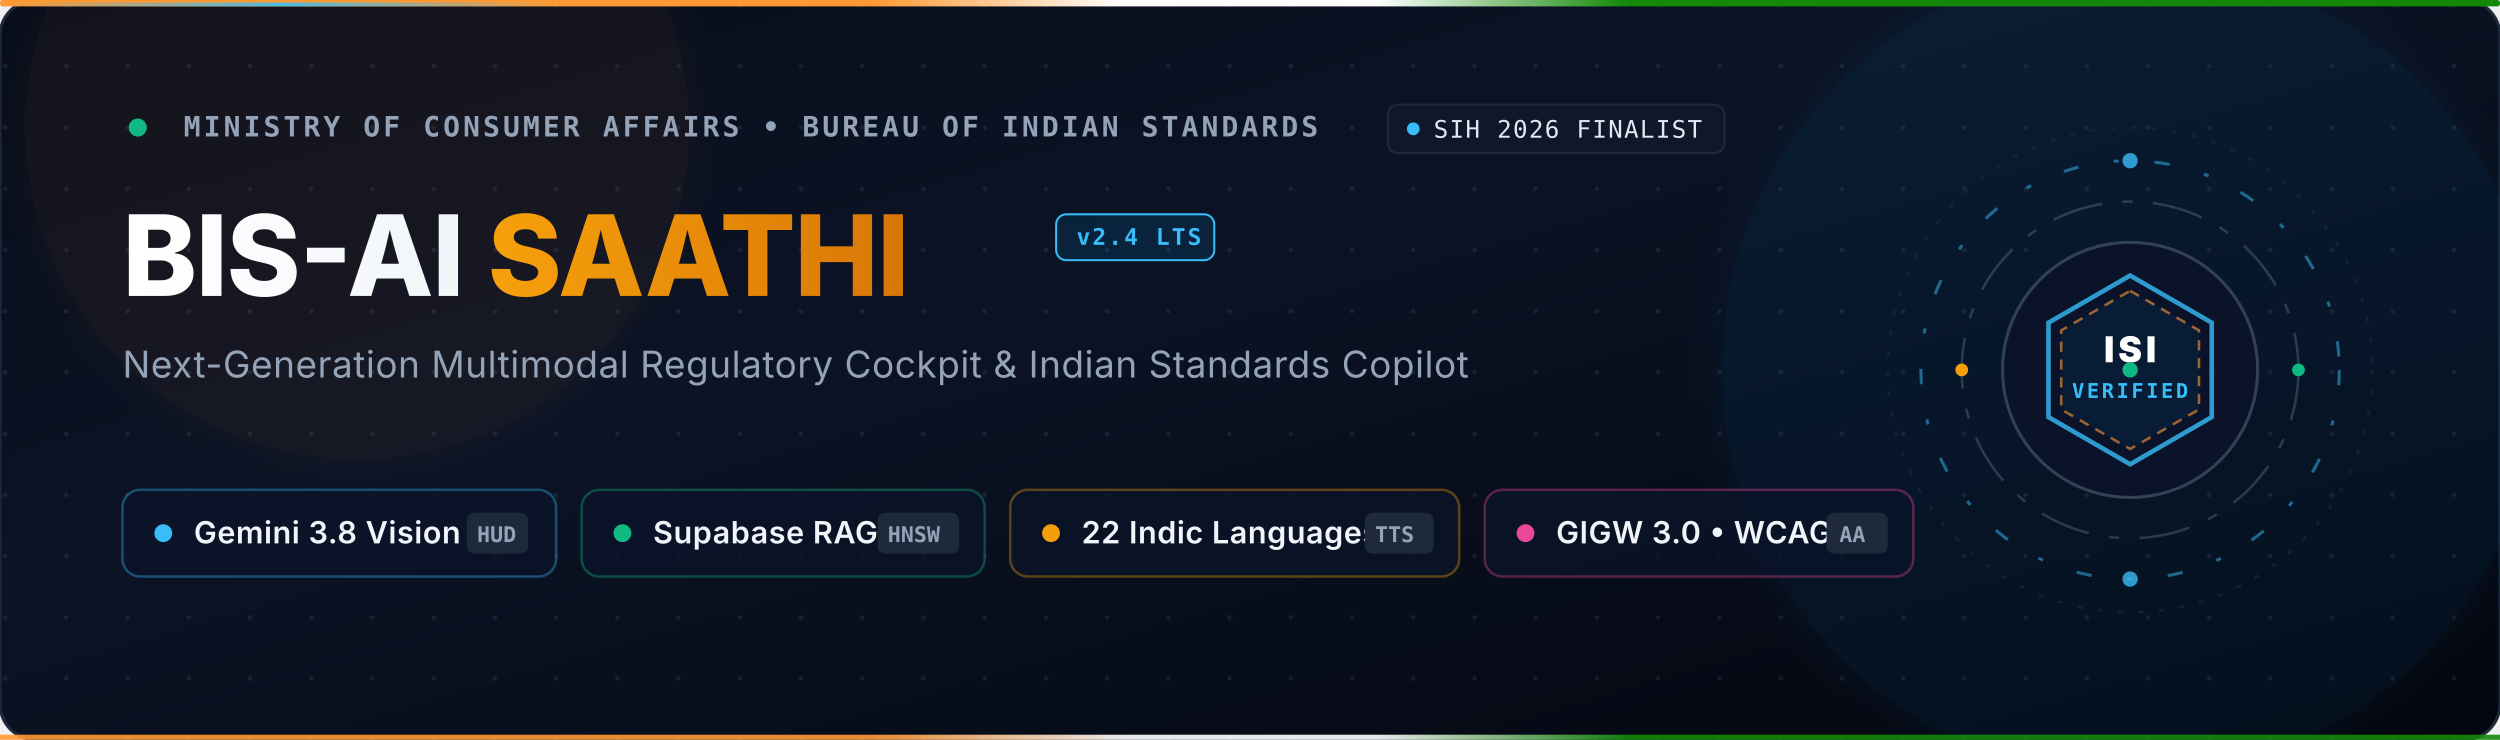
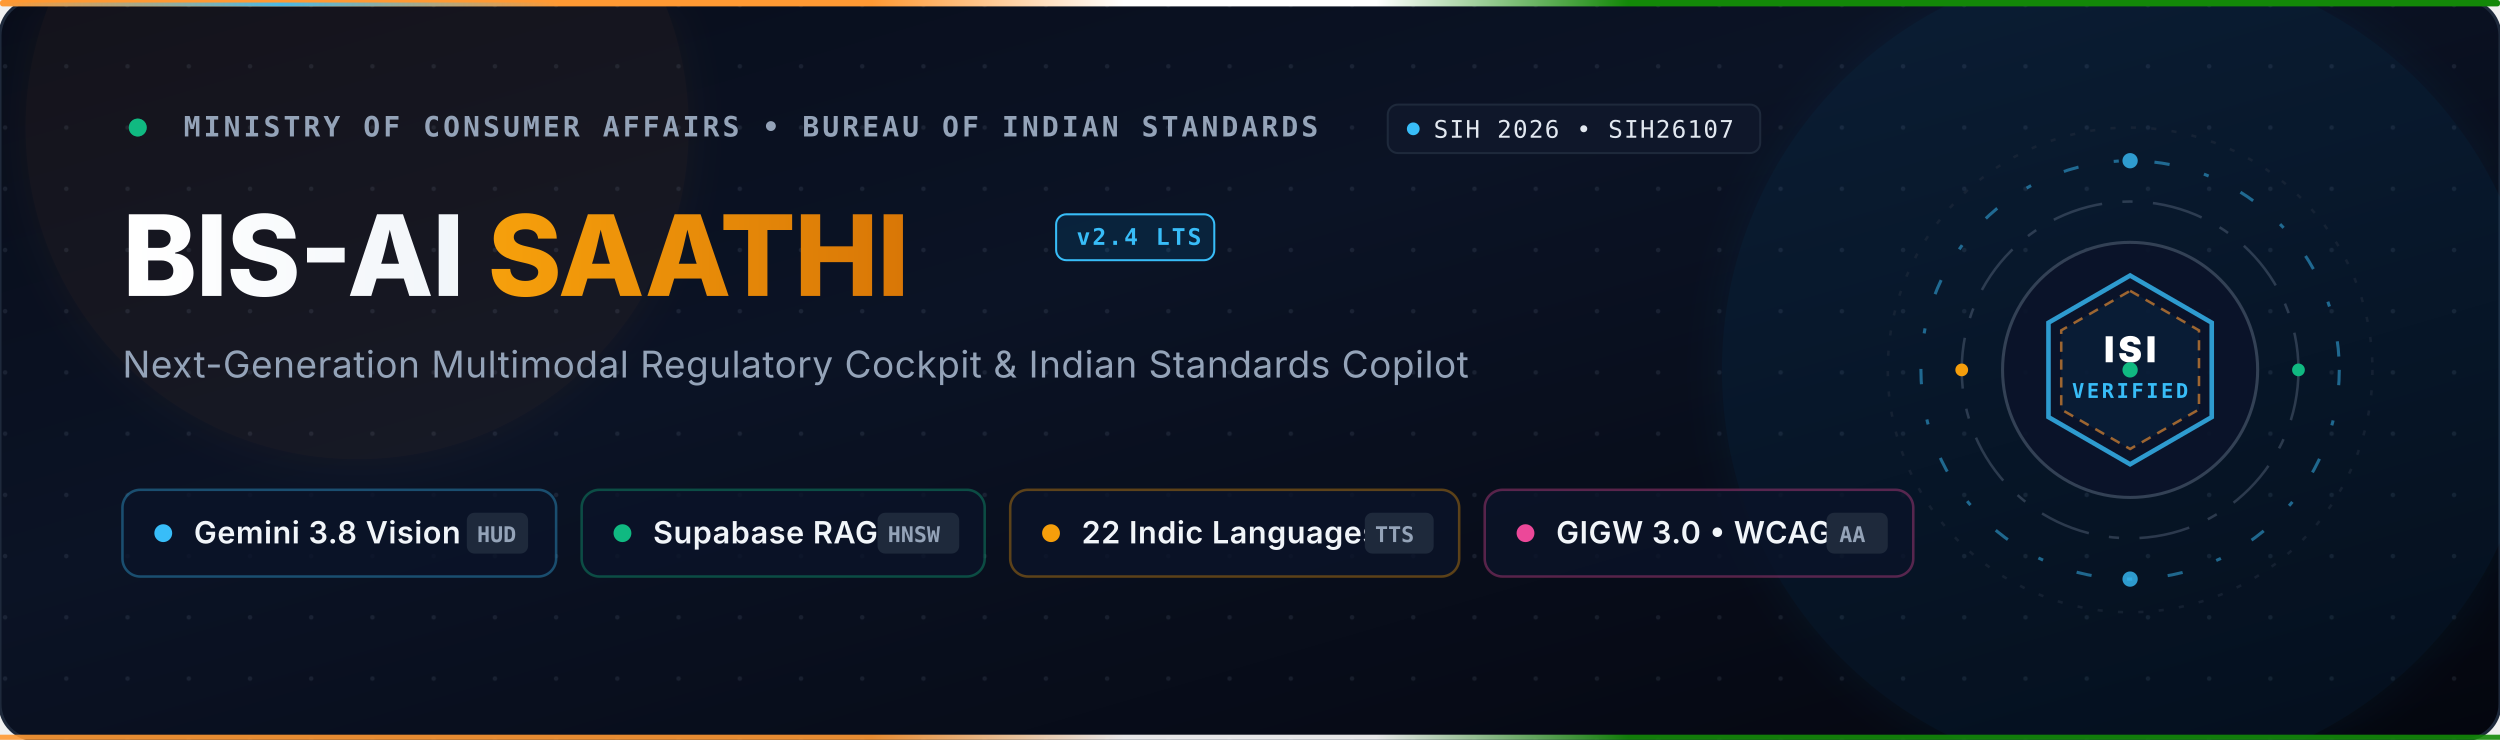
<svg xmlns="http://www.w3.org/2000/svg" viewBox="0 0 980 290" width="100%" height="290">
  <defs>
    <linearGradient id="canvasGrad" x1="0%" y1="0%" x2="100%" y2="100%">
      <stop offset="0%" stop-color="#080D1A" />
      <stop offset="40%" stop-color="#0B1325" />
      <stop offset="100%" stop-color="#04060E" />
    </linearGradient>
    <linearGradient id="metallicTitle" x1="0%" y1="0%" x2="100%" y2="0%">
      <stop offset="0%" stop-color="#FFFFFF" />
      <stop offset="45%" stop-color="#F1F5F9" />
      <stop offset="70%" stop-color="#CBD5E1" />
      <stop offset="100%" stop-color="#94A3B8" />
    </linearGradient>
    <linearGradient id="goldAccent" x1="0%" y1="0%" x2="100%" y2="0%">
      <stop offset="0%" stop-color="#FFB020" />
      <stop offset="50%" stop-color="#F59E0B" />
      <stop offset="100%" stop-color="#D97706" />
    </linearGradient>
    <linearGradient id="sheenSweep" x1="0%" y1="0%" x2="100%" y2="0%">
      <stop offset="0%" stop-color="#38BDF8" stop-opacity="0" />
      <stop offset="50%" stop-color="#38BDF8" stop-opacity="0.9" />
      <stop offset="100%" stop-color="#38BDF8" stop-opacity="0" />
    </linearGradient>
    <linearGradient id="tricolorHairline" x1="0%" y1="0%" x2="100%" y2="0%">
      <stop offset="0%" stop-color="#FF9933" />
      <stop offset="35%" stop-color="#FF9933" />
      <stop offset="45%" stop-color="#FFFFFF" />
      <stop offset="55%" stop-color="#FFFFFF" />
      <stop offset="65%" stop-color="#138808" />
      <stop offset="100%" stop-color="#138808" />
    </linearGradient>
    <pattern id="dotMatrix" width="24" height="24" patternUnits="userSpaceOnUse">
      <circle cx="2" cy="2" r="0.9" fill="#94A3B8" fill-opacity="0.12" />
    </pattern>
    <filter id="softGlow" x="-20%" y="-20%" width="140%" height="140%">
      <feGaussianBlur stdDeviation="8" result="blur" />
      <feComposite in="SourceGraphic" in2="blur" operator="over" />
    </filter>
    <filter id="badgeGlow" x="-20%" y="-20%" width="140%" height="140%">
      <feGaussianBlur stdDeviation="4" result="blur" />
      <feComposite in="SourceGraphic" in2="blur" operator="over" />
    </filter>
  </defs>
  <style>
    @keyframes spinClockwise {
      from { transform: rotate(0deg); }
      to { transform: rotate(360deg); }
    }
    @keyframes spinCounter {
      from { transform: rotate(360deg); }
      to { transform: rotate(0deg); }
    }
    @keyframes pulseAura {
      0%, 100% { opacity: 0.25; transform: scale(0.98); }
      50% { opacity: 0.55; transform: scale(1.02); }
    }
    @keyframes pingDot {
      0% { r: 3.5px; opacity: 1; }
      75%, 100% { r: 10px; opacity: 0; }
    }
    @keyframes sweepBeam {
      0% { transform: translateX(-300px); opacity: 0; }
      20% { opacity: 0.8; }
      80% { opacity: 0.8; }
      100% { transform: translateX(1100px); opacity: 0; }
    }
    @keyframes subtleBreathe {
      0%, 100% { opacity: 0.85; }
      50% { opacity: 1; filter: drop-shadow(0 0 10px rgba(56, 189, 248, 0.4)); }
    }
    .spin-cw {
      animation: spinClockwise 32s linear infinite;
      transform-origin: 835px 145px;
    }
    .spin-ccw {
      animation: spinCounter 24s linear infinite;
      transform-origin: 835px 145px;
    }
    .laser-line {
      animation: sweepBeam 5s cubic-bezier(0.4, 0, 0.2, 1) infinite;
    }
    .font-sans {
      font-family: -apple-system, BlinkMacSystemFont, "Segoe UI", "Inter", Roboto, Helvetica, Arial, sans-serif;
    }
    .font-mono {
      font-family: "JetBrains Mono", "SF Mono", "Fira Code", Menlo, monospace;
    }
  </style>
  <rect width="980" height="290" rx="14" fill="url(#canvasGrad)" stroke="#1E293B" stroke-width="1.2" />
  <rect width="980" height="290" rx="14" fill="url(#dotMatrix)" />
  <circle cx="835" cy="145" r="160" fill="#0284C7" opacity="0.08" filter="url(#softGlow)" />
  <circle cx="140" cy="50" r="130" fill="#FF9933" opacity="0.05" filter="url(#softGlow)" />
  <rect x="0" y="0" width="980" height="2.5" rx="1" fill="url(#tricolorHairline)" />
  <rect class="laser-line" x="0" y="1" width="220" height="1.5" fill="url(#sheenSweep)" />
  <g transform="translate(48, 44)">
    <circle cx="6" cy="6" r="3.5" fill="#10B981" />
    <circle cx="6" cy="6" r="3.5" fill="#10B981" opacity="0.6">
      <animate attributeName="r" values="3.5;10;3.5" dur="2.4s" repeatCount="indefinite" />
      <animate attributeName="opacity" values="0.7;0;0.7" dur="2.4s" repeatCount="indefinite" />
    </circle>
    <text x="24" y="9.5" fill="#94A3B8" class="font-mono" font-size="11" font-weight="600" letter-spacing="1.2">
      MINISTRY OF CONSUMER AFFAIRS • BUREAU OF INDIAN STANDARDS
    </text>
-     <rect x="496" y="-3" width="132" height="19" rx="4" fill="#0F172A" stroke="#1E293B" stroke-width="0.8" />
+     <rect x="496" y="-3" width="146" height="19" rx="4" fill="#0F172A" stroke="#1E293B" stroke-width="0.8" />
    <circle cx="506" cy="6.5" r="2.5" fill="#38BDF8" />
    <text x="514" y="10" fill="#E2E8F0" class="font-mono" font-size="9.5" font-weight="500" letter-spacing="0.5">
-       SIH 2026 FINALIST
+       SIH 2026 • SIH26107
    </text>
  </g>
  <g transform="translate(48, 116)">
    <text class="font-sans" x="0" y="0" font-size="44" font-weight="800" fill="url(#metallicTitle)" letter-spacing="-0.5">
      BIS-AI <tspan fill="url(#goldAccent)">SAATHI</tspan>
    </text>
    <rect x="366" y="-32" width="62" height="18" rx="4" fill="#0284C7" fill-opacity="0.15" stroke="#38BDF8" stroke-width="0.8" />
    <text x="374" y="-20" fill="#38BDF8" class="font-mono" font-size="9" font-weight="700" letter-spacing="0.8">
      v2.4 LTS
    </text>
  </g>
  <g transform="translate(48, 148)">
    <text class="font-sans" x="0" y="0" font-size="14.5" fill="#94A3B8" font-weight="400" letter-spacing="0.2">
      Next-Generation Multimodal Regulatory Cockpit &amp; Indian Standards Copilot
    </text>
  </g>
  <g transform="translate(48, 192)">
    <rect x="0" y="0" width="170" height="34" rx="7" fill="#0B1329" fill-opacity="0.8" stroke="#38BDF8" stroke-width="1" stroke-opacity="0.35" />
    <circle cx="16" cy="17" r="3.5" fill="#38BDF8" />
    <text x="28" y="21" fill="#F1F5F9" class="font-sans" font-size="12" font-weight="600" letter-spacing="0.2">Gemini 3.8 Vision</text>
    <rect x="135" y="9" width="24" height="16" rx="3" fill="#1E293B" />
    <text x="139" y="20.5" fill="#94A3B8" class="font-mono" font-size="8.5" font-weight="600">HUD</text>
    <rect x="180" y="0" width="158" height="34" rx="7" fill="#0B1329" fill-opacity="0.8" stroke="#10B981" stroke-width="1" stroke-opacity="0.35" />
    <circle cx="196" cy="17" r="3.5" fill="#10B981" />
    <text x="208" y="21" fill="#F1F5F9" class="font-sans" font-size="12" font-weight="600" letter-spacing="0.2">Supabase RAG</text>
    <rect x="296" y="9" width="32" height="16" rx="3" fill="#1E293B" />
    <text x="300" y="20.5" fill="#94A3B8" class="font-mono" font-size="8.5" font-weight="600">HNSW</text>
    <rect x="348" y="0" width="176" height="34" rx="7" fill="#0B1329" fill-opacity="0.8" stroke="#F59E0B" stroke-width="1" stroke-opacity="0.35" />
    <circle cx="364" cy="17" r="3.5" fill="#F59E0B" />
    <text x="376" y="21" fill="#F1F5F9" class="font-sans" font-size="12" font-weight="600" letter-spacing="0.2">22 Indic Languages</text>
    <rect x="487" y="9" width="27" height="16" rx="3" fill="#1E293B" />
    <text x="491" y="20.5" fill="#94A3B8" class="font-mono" font-size="8.5" font-weight="600">TTS</text>
    <rect x="534" y="0" width="168" height="34" rx="7" fill="#0B1329" fill-opacity="0.8" stroke="#EC4899" stroke-width="1" stroke-opacity="0.35" />
    <circle cx="550" cy="17" r="3.5" fill="#EC4899" />
    <text x="562" y="21" fill="#F1F5F9" class="font-sans" font-size="12" font-weight="600" letter-spacing="0.2">GIGW 3.0 • WCAG</text>
    <rect x="668" y="9" width="24" height="16" rx="3" fill="#1E293B" />
    <text x="673" y="20.5" fill="#94A3B8" class="font-mono" font-size="8.5" font-weight="600">AA</text>
  </g>
  <g id="regulatoryOrbitalCenter" transform="translate(0, 0)">
    <circle cx="835" cy="145" r="95" fill="none" stroke="#1E293B" stroke-width="1" stroke-dasharray="2 6" opacity="0.6" />
    <g class="spin-ccw">
      <circle cx="835" cy="145" r="82" fill="none" stroke="#38BDF8" stroke-width="1.2" stroke-dasharray="6 14 2 14" stroke-opacity="0.5" />
      <circle cx="835" cy="63" r="3" fill="#38BDF8" opacity="0.8" />
      <circle cx="835" cy="227" r="3" fill="#38BDF8" opacity="0.8" />
    </g>
    <g class="spin-cw">
      <circle cx="835" cy="145" r="66" fill="none" stroke="#64748B" stroke-width="1" stroke-dasharray="20 8 4 8" stroke-opacity="0.4" />
      <circle cx="901" cy="145" r="2.5" fill="#10B981" />
      <circle cx="769" cy="145" r="2.5" fill="#F59E0B" />
    </g>
    <circle cx="835" cy="145" r="50" fill="#0B1329" fill-opacity="0.9" stroke="#334155" stroke-width="1.2" />
    <polygon points="835,108 867,126.5 867,163.5 835,182 803,163.5 803,126.5" fill="none" stroke="#38BDF8" stroke-width="1.8" stroke-opacity="0.8" />
    <polygon points="835,114 862,129.5 862,160.5 835,176 808,160.5 808,129.5" fill="#0284C7" fill-opacity="0.08" stroke="#FF9933" stroke-width="1" stroke-opacity="0.6" stroke-dasharray="4 3" />
    <text x="835" y="142" font-family="'Inter', sans-serif" font-weight="900" font-size="14" fill="#FFFFFF" text-anchor="middle" letter-spacing="1.5">
      ISI
    </text>
    <text x="835" y="156" class="font-mono" font-weight="700" font-size="8" fill="#38BDF8" text-anchor="middle" letter-spacing="1">
      VERIFIED
    </text>
    <circle cx="835" cy="145" r="3" fill="#10B981">
      <animateTransform attributeName="transform" type="rotate" from="0 835 145" to="360 835 145" dur="10s" repeatCount="indefinite" />
      <animate attributeName="opacity" values="0.4;1;0.4" dur="2s" repeatCount="indefinite" />
    </circle>
  </g>
  <rect x="0" y="288" width="980" height="2" fill="url(#tricolorHairline)" opacity="0.9" />
</svg>
